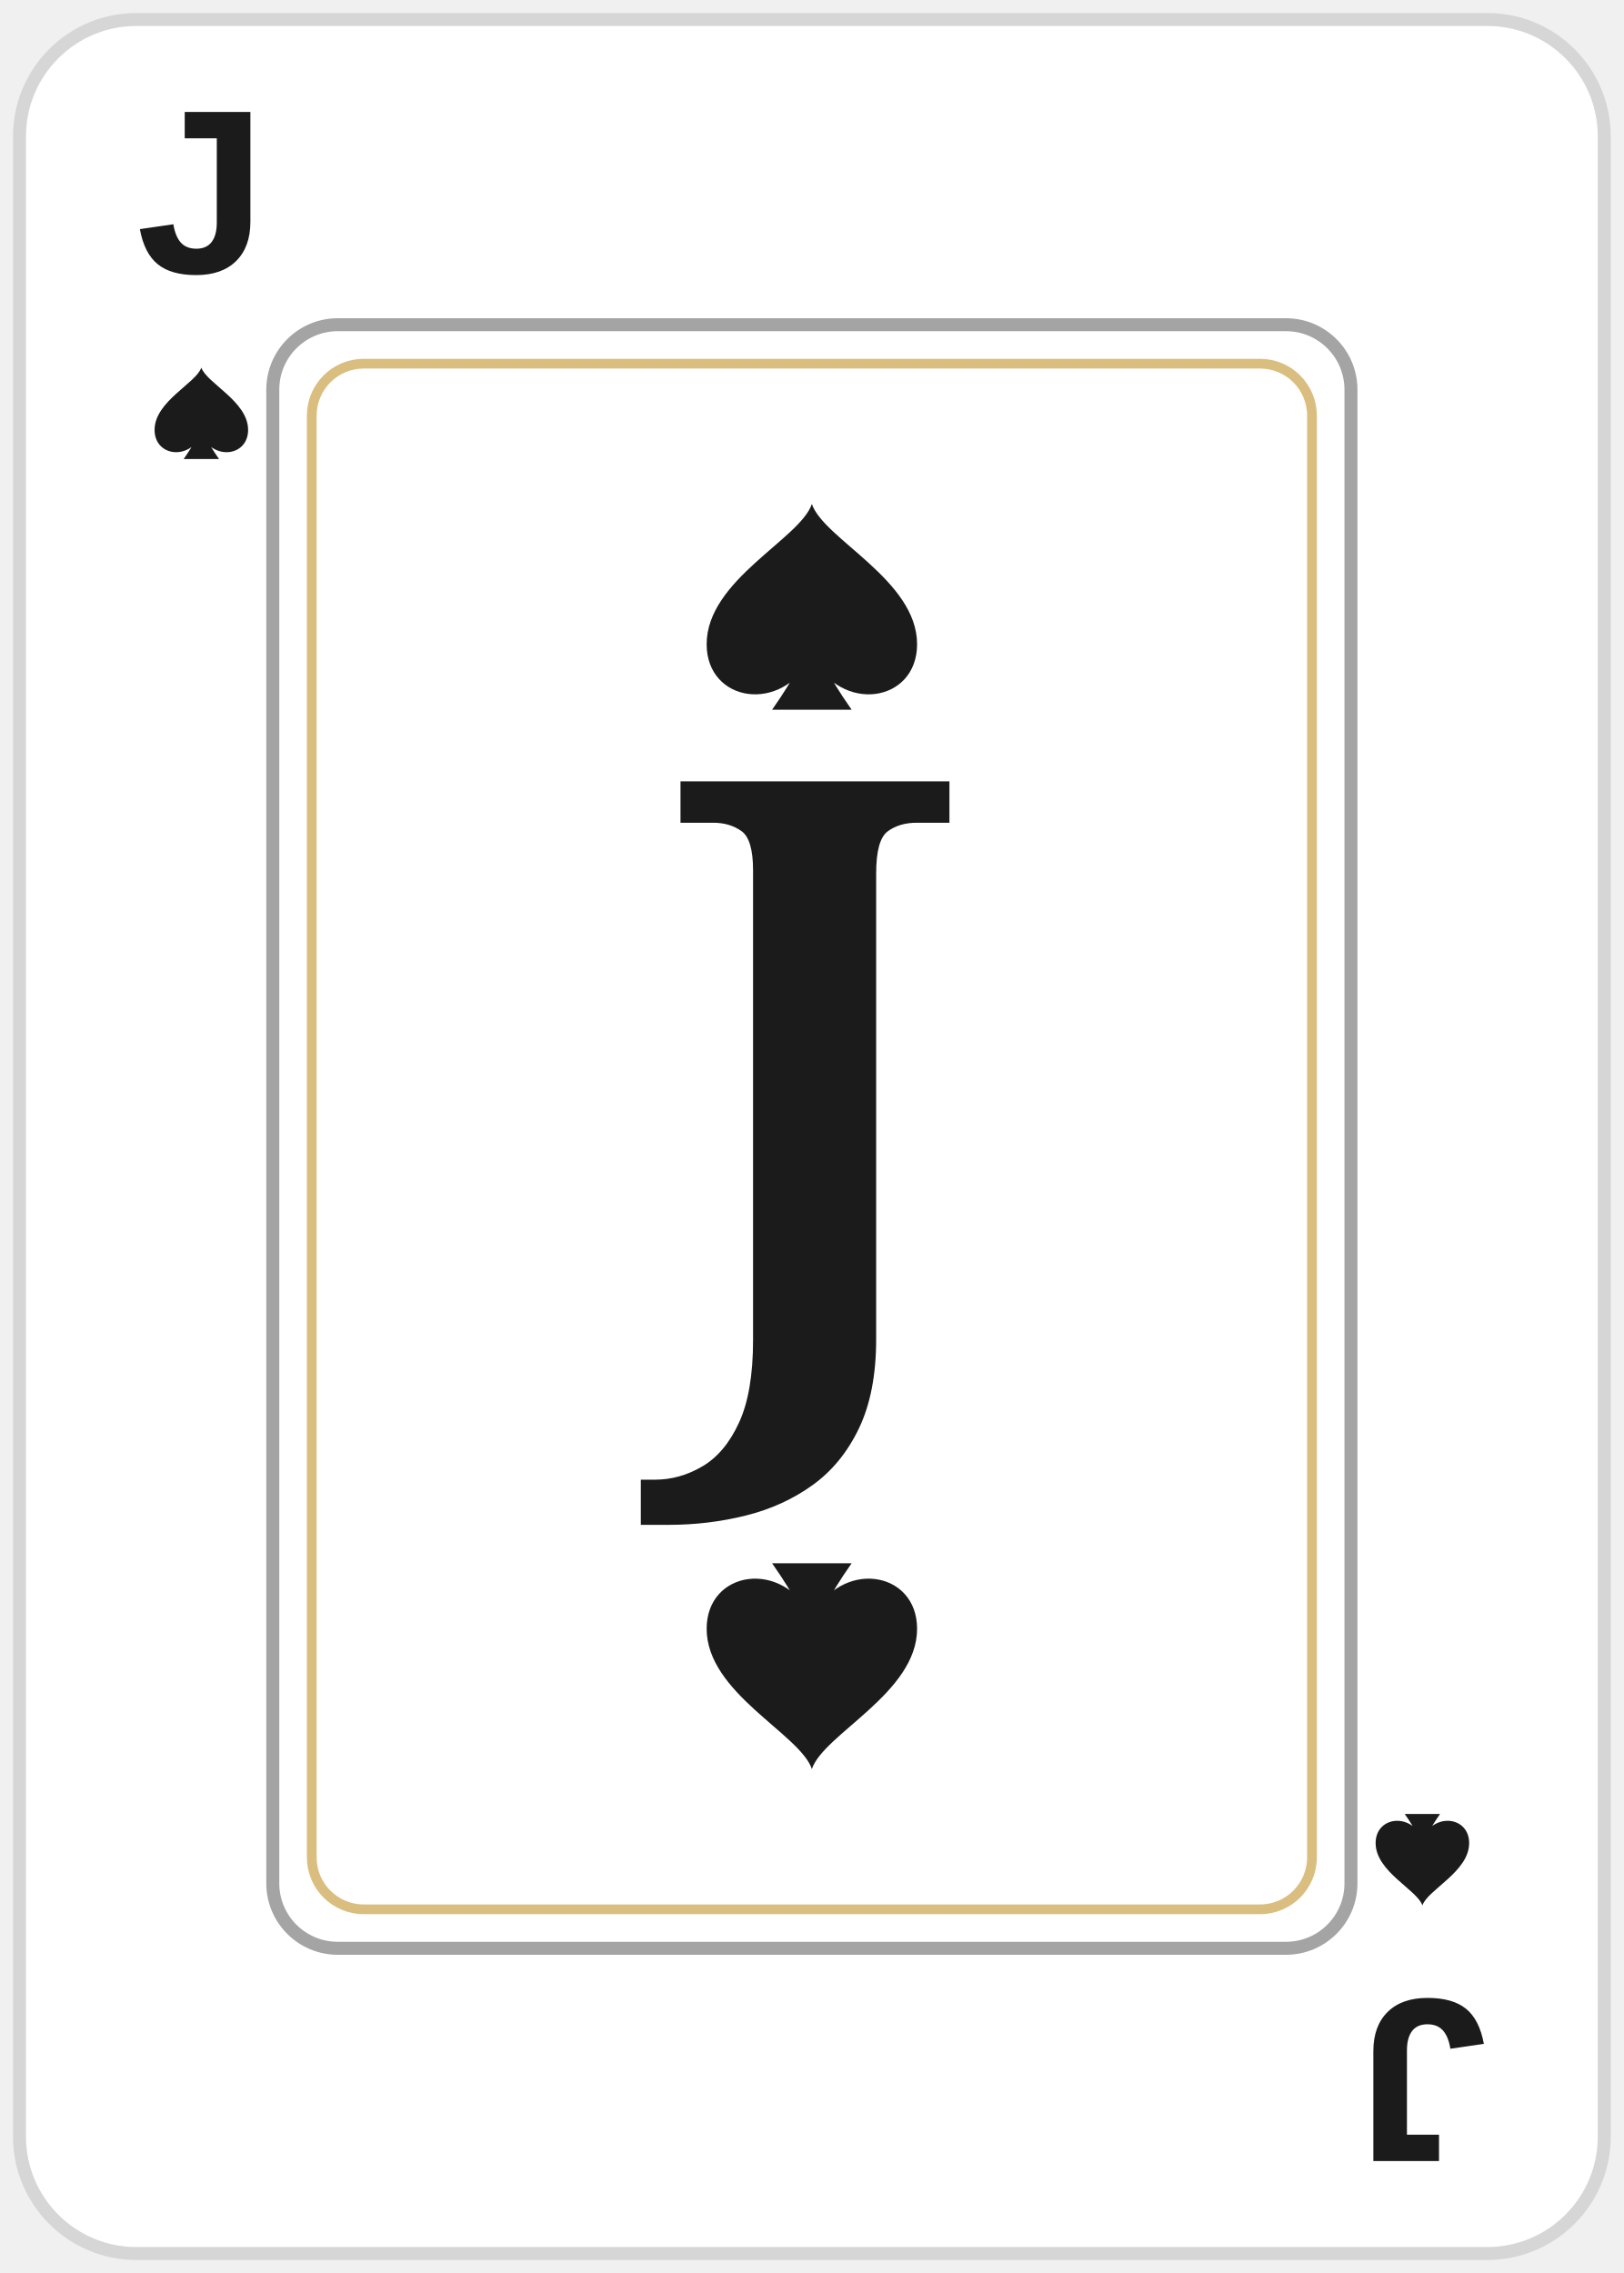
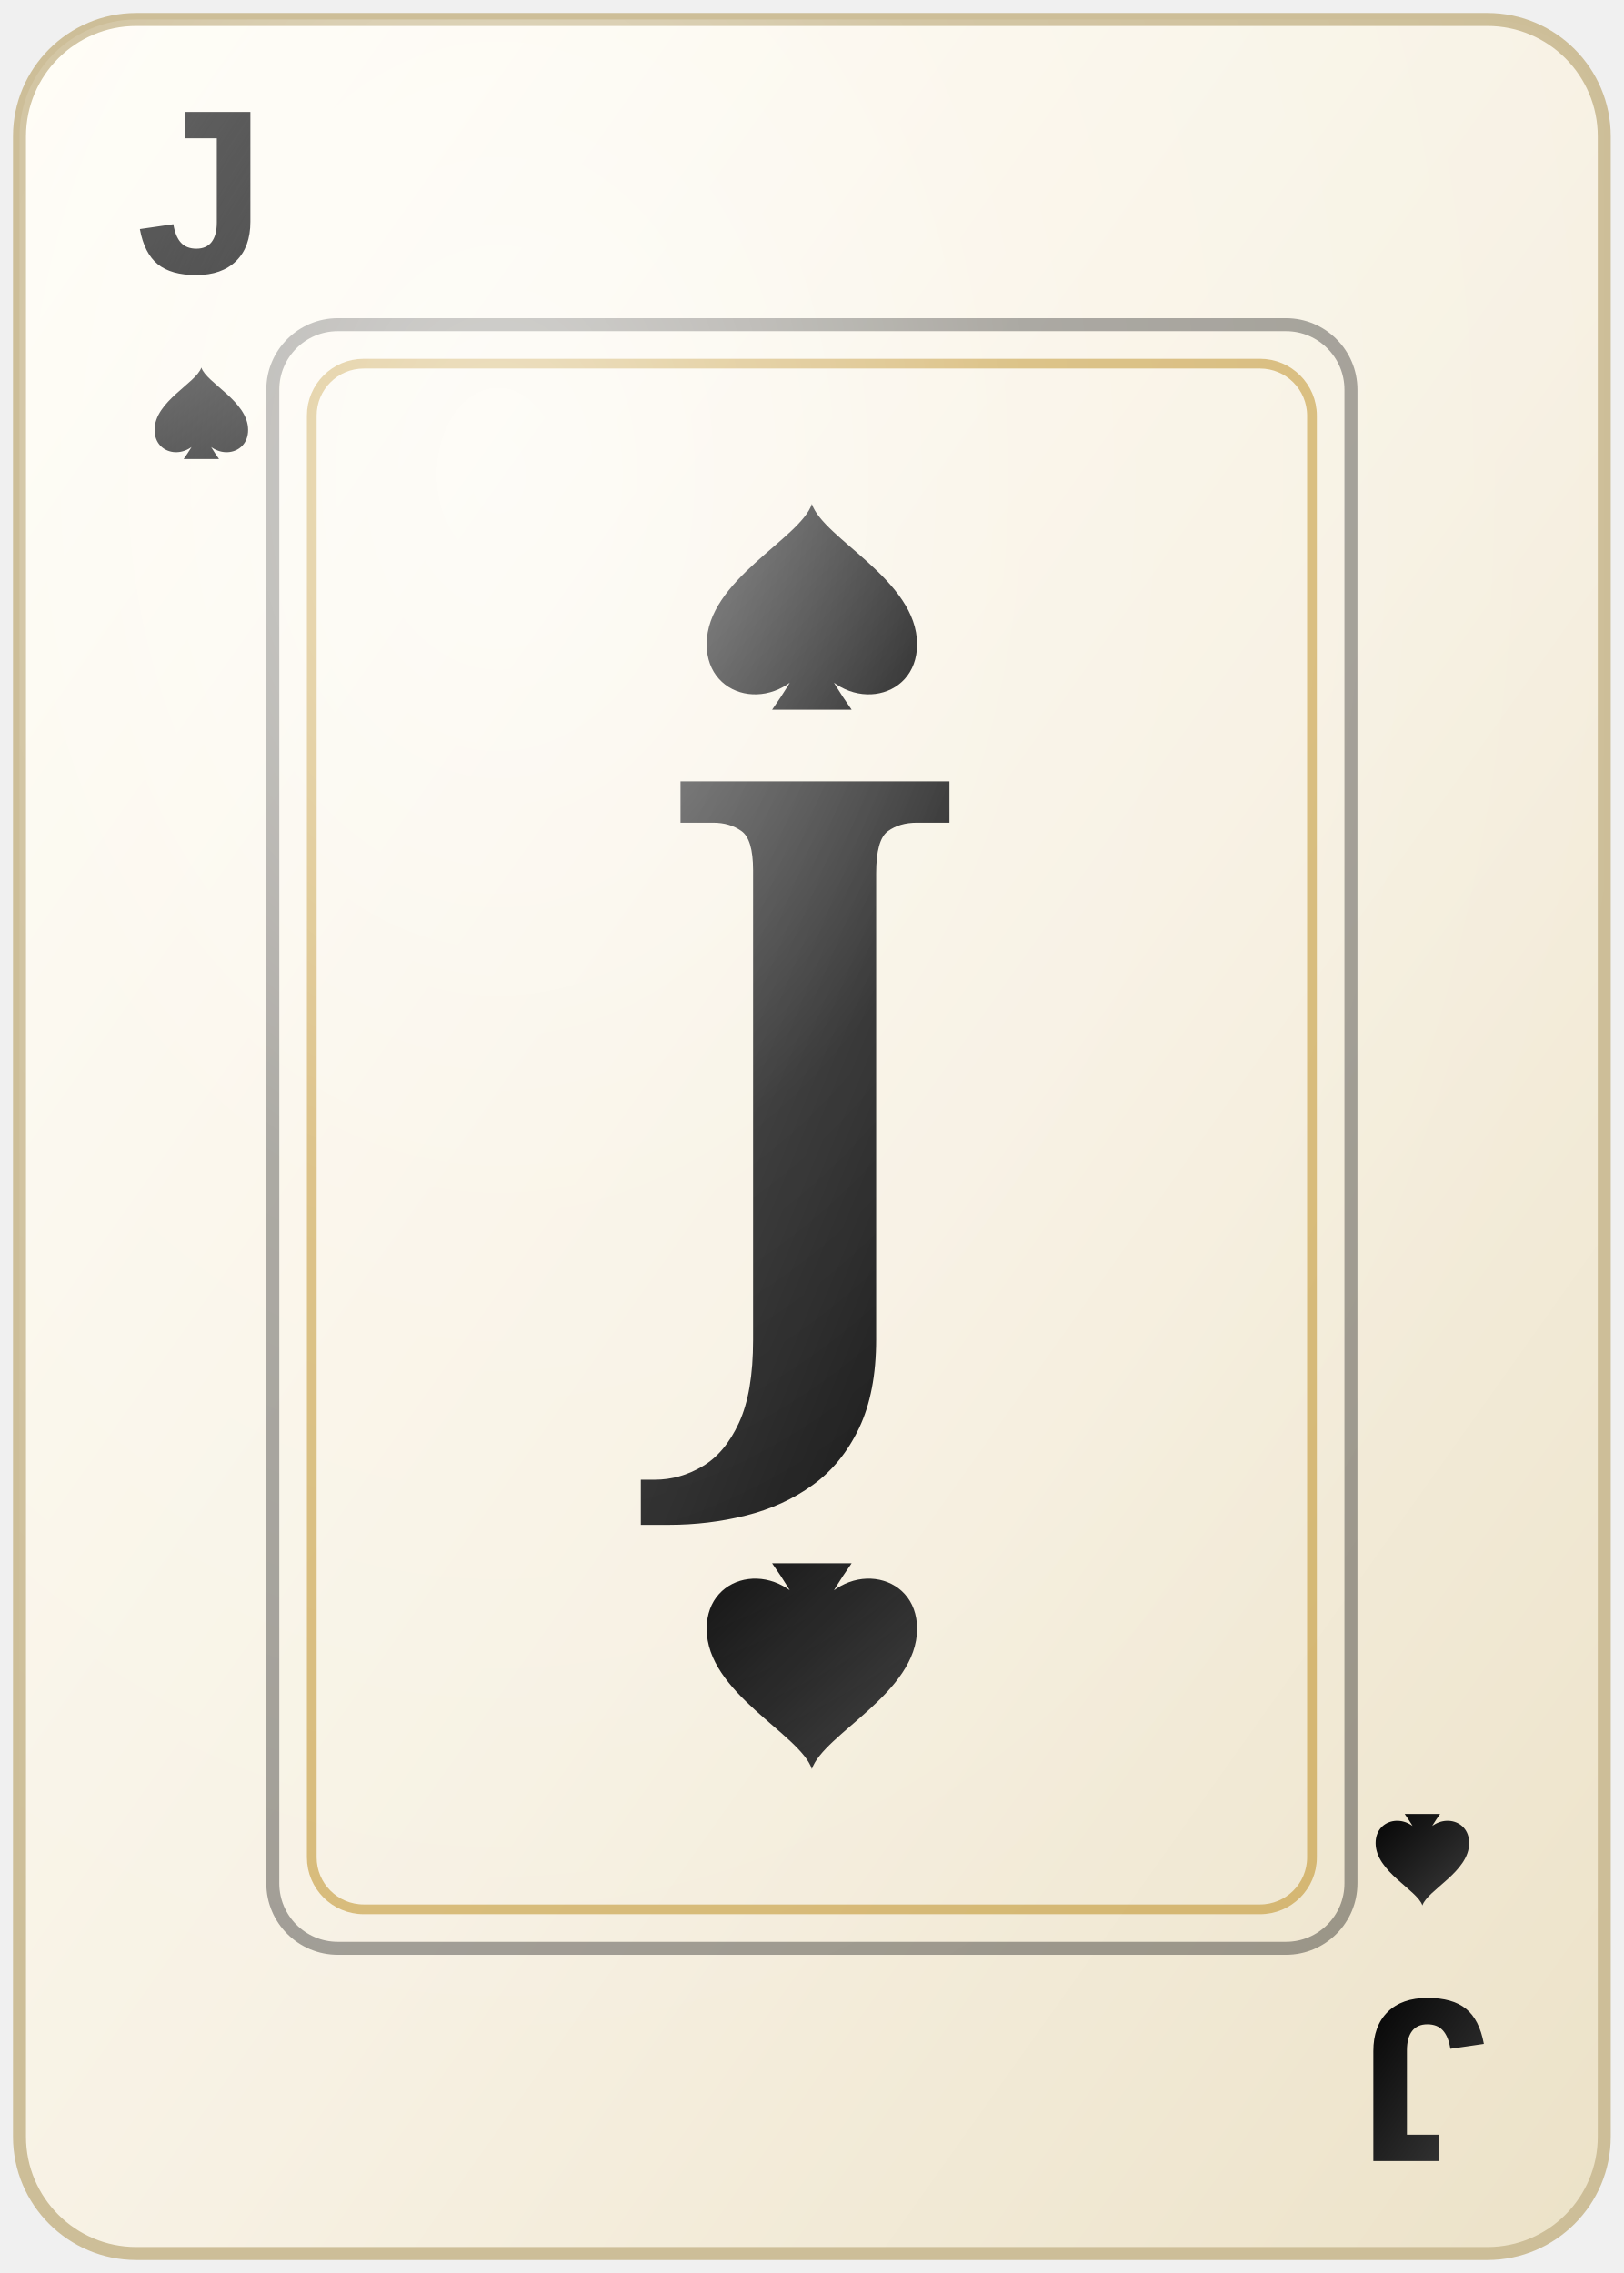
<svg xmlns="http://www.w3.org/2000/svg" viewBox="0 0 250 350" width="250" height="350">
-   <rect x="3" y="3" width="244" height="344" rx="18" fill="#ffffff" stroke="#d6d6d6" stroke-width="2" />
+   <defs>
+     <linearGradient id="faceGrad" x1="0%" y1="0%" x2="100%" y2="100%">
+       <stop offset="0%" stop-color="#fffdf6" />
+       <stop offset="55%" stop-color="#f7f1e3" />
+       <stop offset="100%" stop-color="#ece2c8" />
+     </linearGradient>
+     <radialGradient id="sheenGrad" cx="30%" cy="20%" r="75%">
+       <stop offset="0%" stop-color="#ffffff" stop-opacity="0.55" />
+       <stop offset="45%" stop-color="#ffffff" stop-opacity="0.12" />
+       <stop offset="100%" stop-color="#ffffff" stop-opacity="0" />
+     </radialGradient>
+     <linearGradient id="redInk" x1="0%" y1="0%" x2="100%" y2="100%">
+       <stop offset="0%" stop-color="#e2333f" />
+       <stop offset="100%" stop-color="#9c0f1d" />
+     </linearGradient>
+     <linearGradient id="blackInk" x1="0%" y1="0%" x2="100%" y2="100%">
+       <stop offset="0%" stop-color="#3c3c3c" />
+       <stop offset="100%" stop-color="#050505" />
+     </linearGradient>
+   </defs>
+   <rect x="3" y="3" width="244" height="344" rx="18" fill="url(#faceGrad)" stroke="#cdbe98" stroke-width="2" />
  <g transform="translate(31,42)">
-     <text x="0" y="0" text-anchor="middle" font-family="Arial, sans-serif" font-weight="700" font-size="36" fill="#1b1b1b">J</text>
-     <g transform="translate(0,21) scale(0.8)" fill="#1b1b1b">
+     <text x="0" y="0" text-anchor="middle" font-family="Arial, sans-serif" font-weight="700" font-size="36" fill="url(#blackInk)">J</text>
+     <g transform="translate(0,21) scale(0.8)" fill="url(#blackInk)">
      <path d="M0 -8 C 1 -5 9 -1.5 9 4 C 9 9 2.5 10 0 5 C -2.5 10 -9 9 -9 4 C -9 -1.5 -1 -5 0 -8 Z M -3.4 9.6 C -1.3 6.6 -0.6 5 0 3.1 C 0.6 5 1.3 6.6 3.4 9.6 Z" />
    </g>
  </g>
  <g transform="translate(219,308) rotate(180)">
-     <text x="0" y="0" text-anchor="middle" font-family="Arial, sans-serif" font-weight="700" font-size="36" fill="#1b1b1b">J</text>
-     <g transform="translate(0,21) scale(0.8)" fill="#1b1b1b">
+     <text x="0" y="0" text-anchor="middle" font-family="Arial, sans-serif" font-weight="700" font-size="36" fill="url(#blackInk)">J</text>
+     <g transform="translate(0,21) scale(0.8)" fill="url(#blackInk)">
      <path d="M0 -8 C 1 -5 9 -1.5 9 4 C 9 9 2.5 10 0 5 C -2.5 10 -9 9 -9 4 C -9 -1.5 -1 -5 0 -8 Z M -3.4 9.6 C -1.3 6.6 -0.6 5 0 3.1 C 0.6 5 1.3 6.6 3.4 9.6 Z" />
    </g>
  </g>
  <rect x="42" y="50" width="166" height="250" rx="10" fill="none" stroke="#1b1b1b" stroke-width="2" opacity=".4" />
  <rect x="48" y="56" width="154" height="238" rx="8" fill="none" stroke="#c9a24a" stroke-width="1.5" opacity=".7" />
-   <g transform="translate(125.0,92.0) scale(1.8)" fill="#1b1b1b">
+   <g transform="translate(125.0,92.0) scale(1.8)" fill="url(#blackInk)">
    <path d="M0 -8 C 1 -5 9 -1.5 9 4 C 9 9 2.5 10 0 5 C -2.5 10 -9 9 -9 4 C -9 -1.5 -1 -5 0 -8 Z M -3.4 9.6 C -1.3 6.6 -0.6 5 0 3.1 C 0.6 5 1.3 6.6 3.4 9.6 Z" />
  </g>
-   <g transform="translate(125.0,258.0) scale(1.8) rotate(180)" fill="#1b1b1b">
+   <g transform="translate(125.0,258.0) scale(1.8) rotate(180)" fill="url(#blackInk)">
    <path d="M0 -8 C 1 -5 9 -1.5 9 4 C 9 9 2.5 10 0 5 C -2.5 10 -9 9 -9 4 C -9 -1.5 -1 -5 0 -8 Z M -3.4 9.6 C -1.3 6.6 -0.6 5 0 3.1 C 0.6 5 1.3 6.6 3.4 9.6 Z" />
  </g>
-   <text x="125" y="206" text-anchor="middle" font-family="Georgia, serif" font-weight="700" font-size="120" fill="#1b1b1b">J</text>
+   <text x="125" y="206" text-anchor="middle" font-family="Georgia, serif" font-weight="700" font-size="120" fill="url(#blackInk)">J</text>
+   <rect x="3" y="3" width="244" height="344" rx="18" fill="url(#sheenGrad)" />
</svg>
